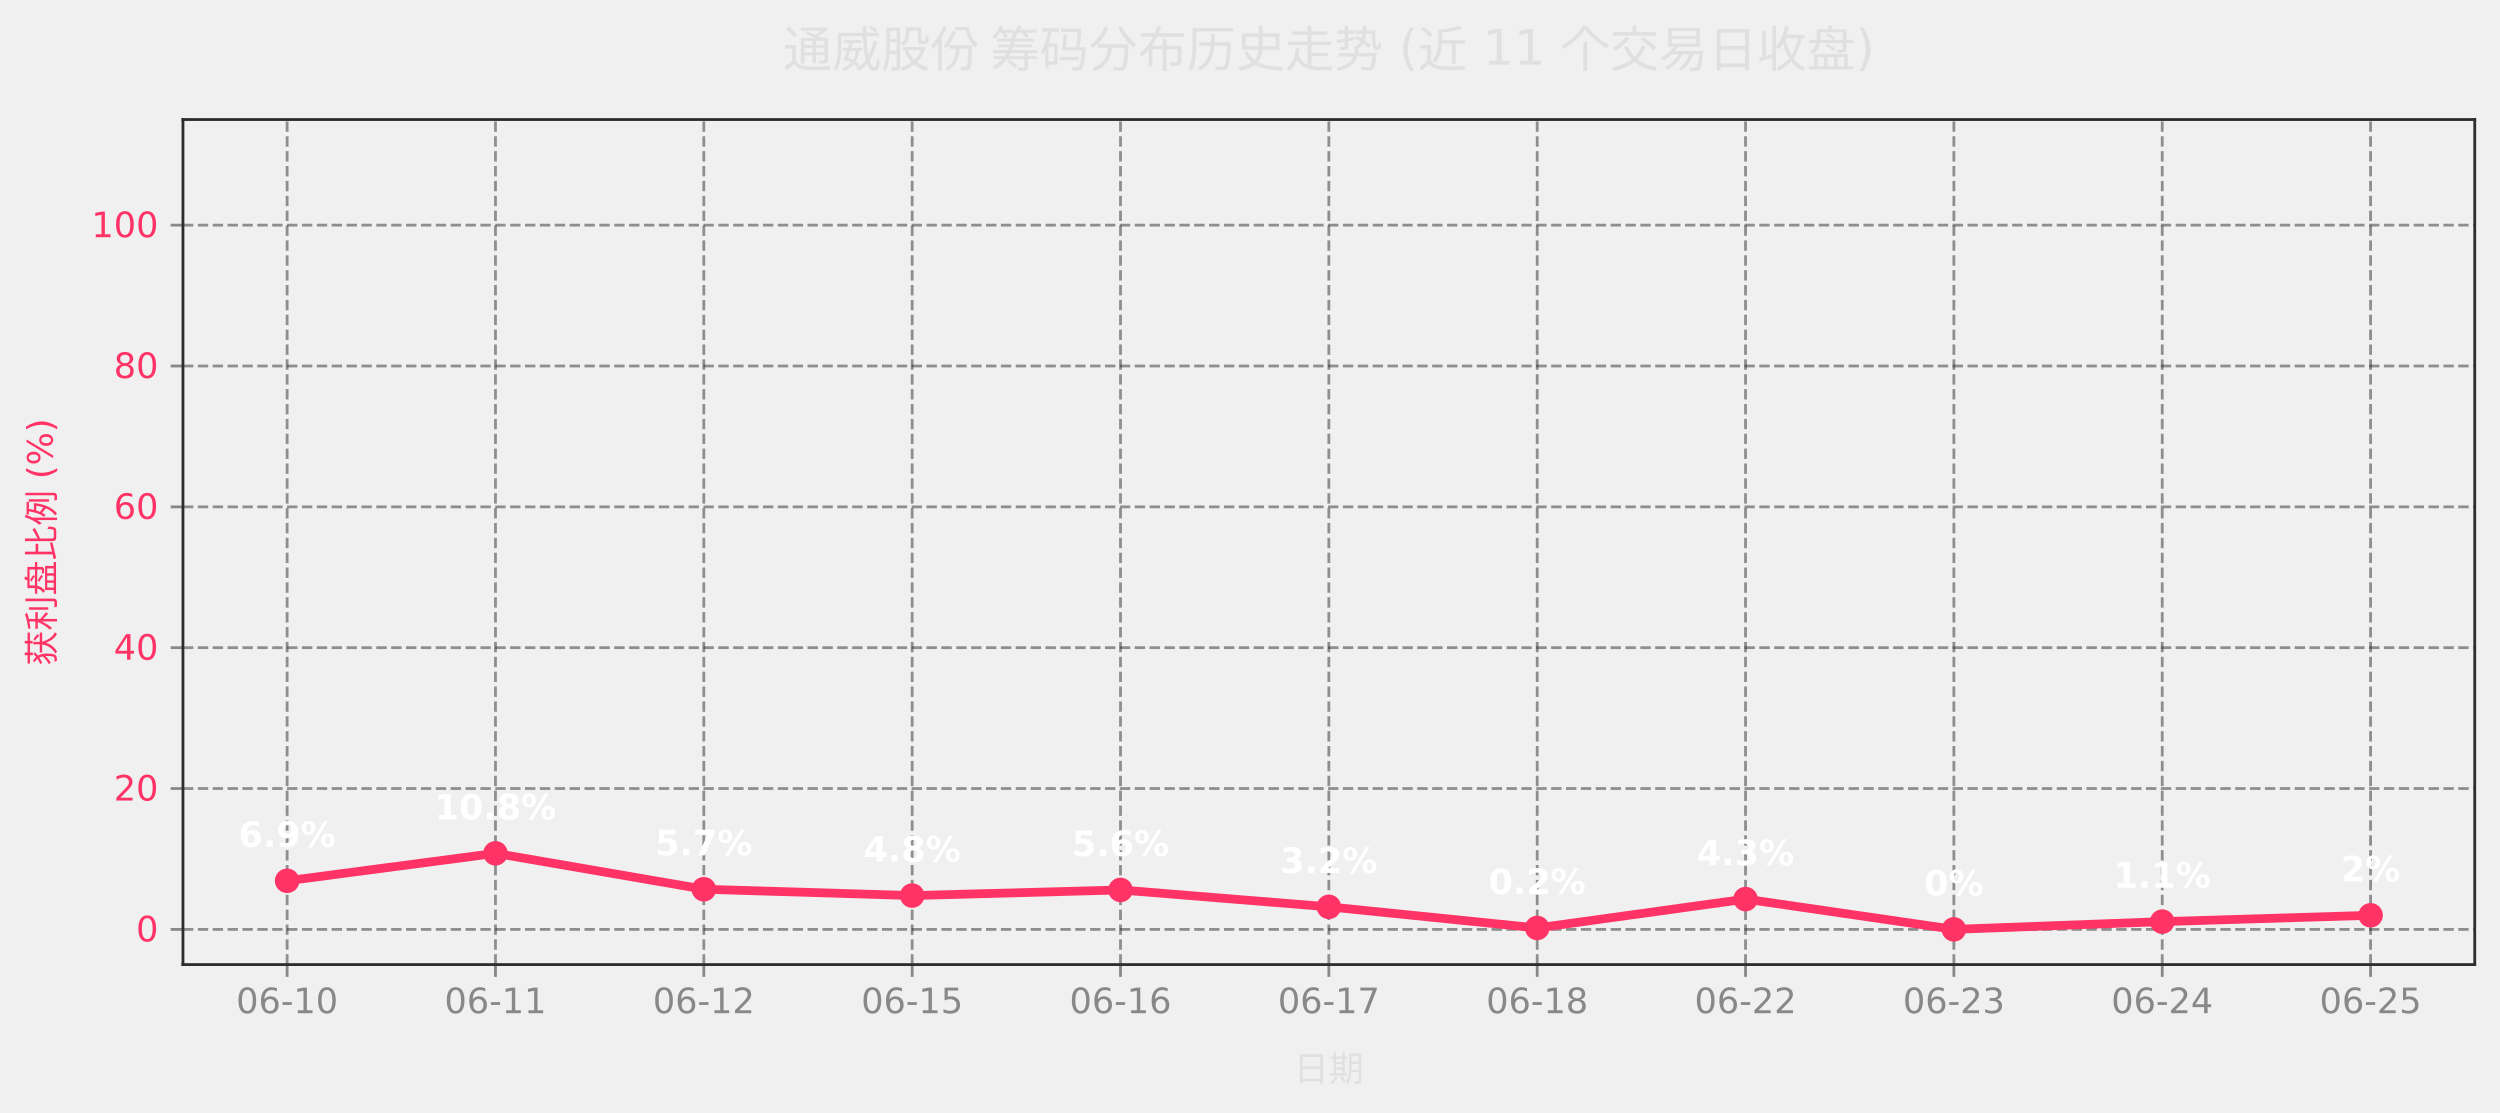
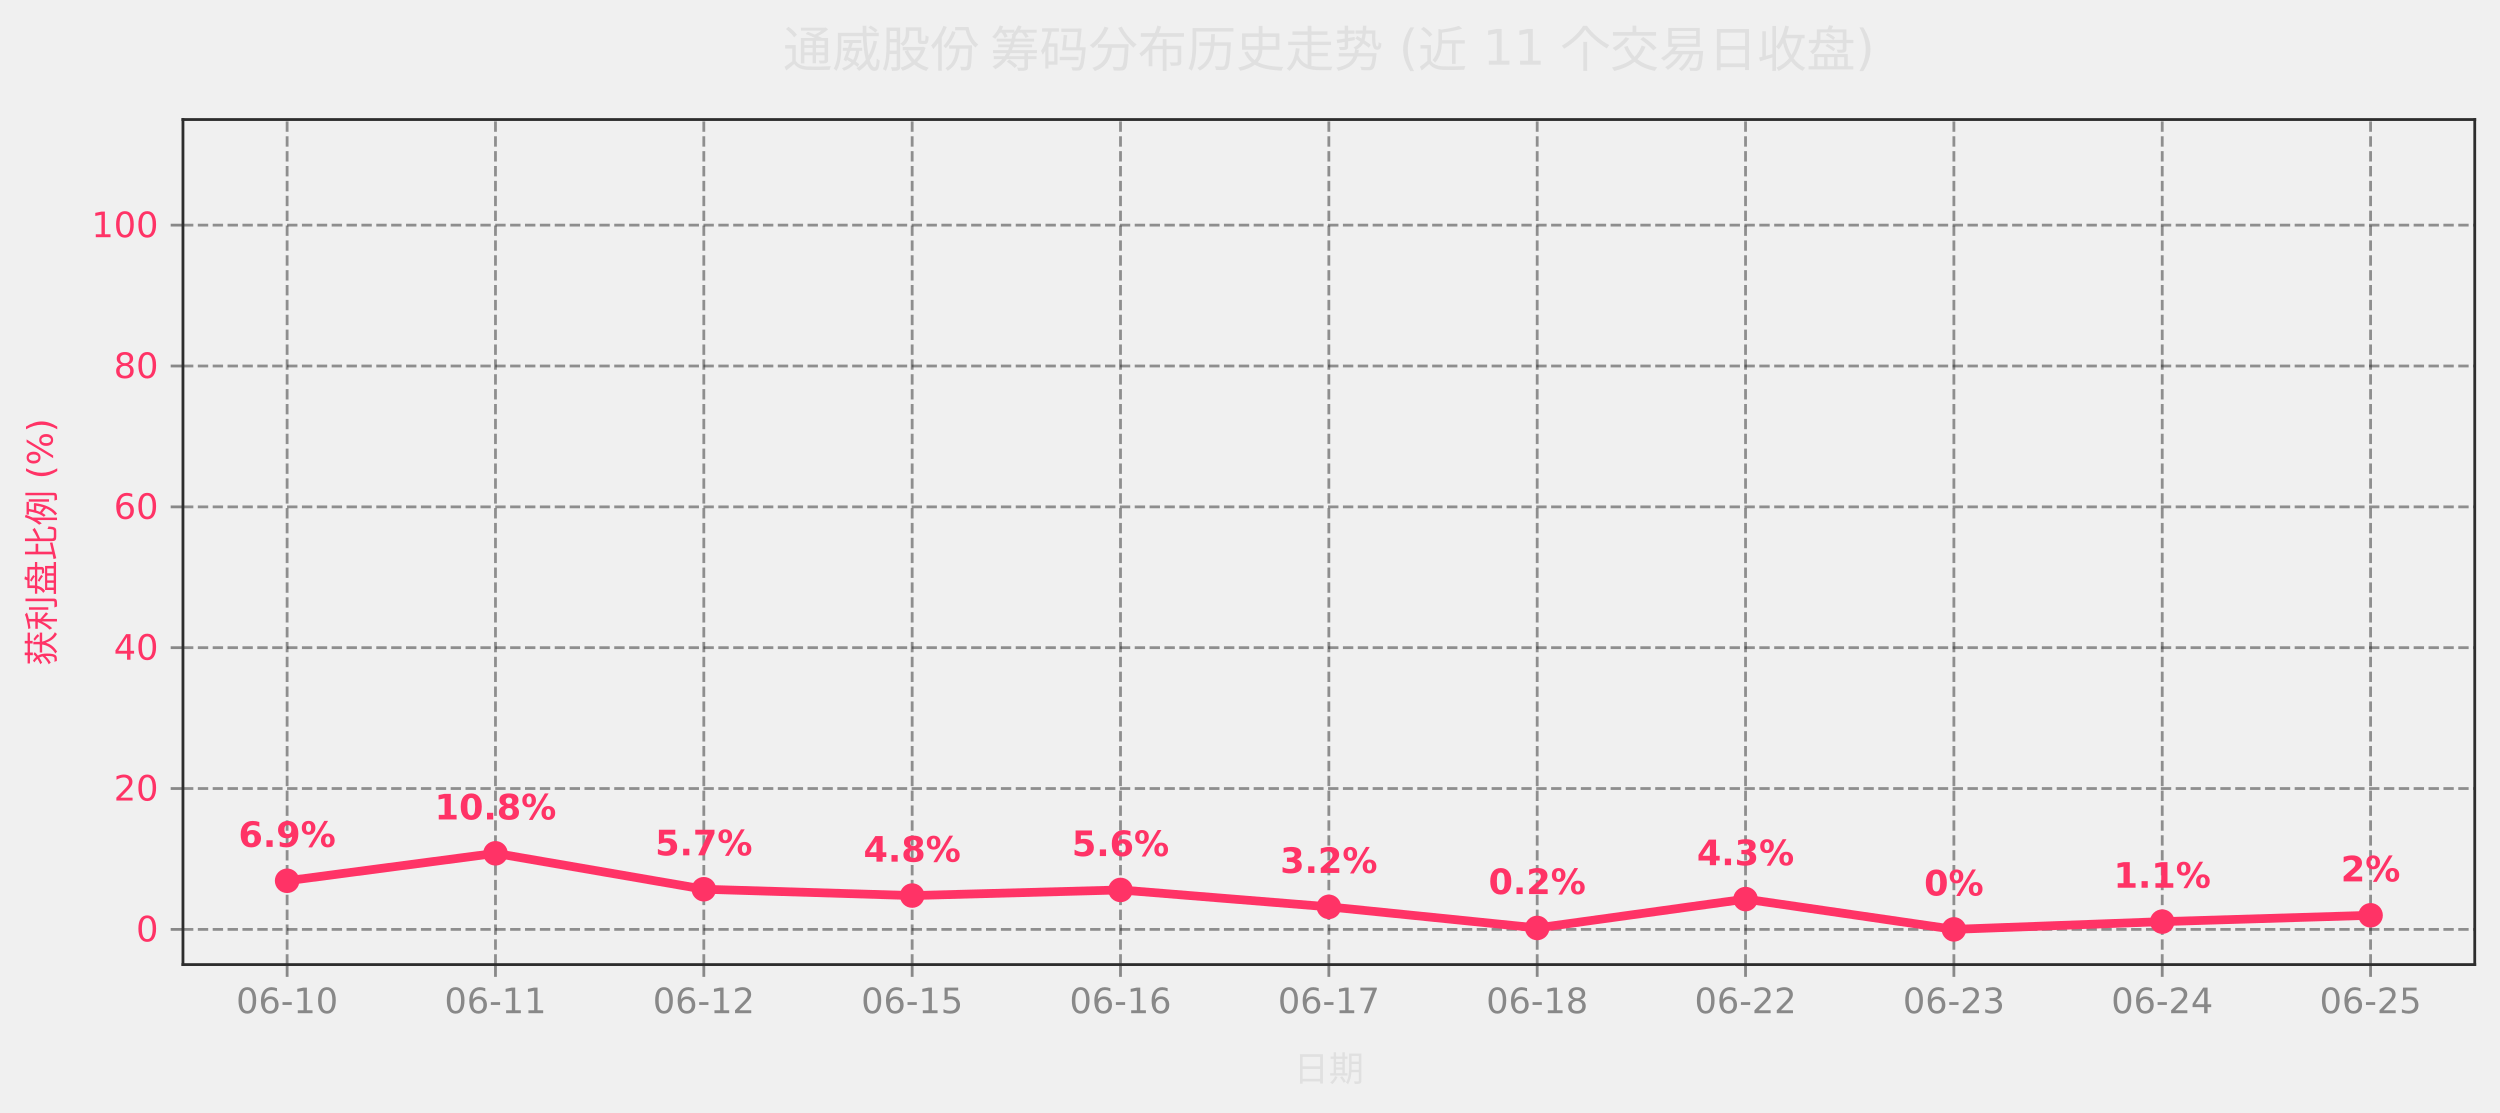
<svg xmlns="http://www.w3.org/2000/svg" xmlns:xlink="http://www.w3.org/1999/xlink" width="712.784pt" height="317.148pt" viewBox="0 0 712.784 317.148" version="1.1">
  <defs>
    <style type="text/css">*{stroke-linejoin: round; stroke-linecap: butt}</style>
  </defs>
  <g id="figure_1">
    <g id="patch_1">
      <path d="M 0 317.148  L 712.784 317.148  L 712.784 0  L 0 0  L 0 317.148  z " style="fill: none" />
    </g>
    <g id="axes_1">
      <g id="patch_2">
        <path d="M 52.163 275.017  L 705.584 275.017  L 705.584 34.08  L 52.163 34.08  L 52.163 275.017  z " style="fill: none" />
      </g>
      <g id="matplotlib.axis_1">
        <g id="xtick_1">
          <g id="line2d_1">
-             <path d="M 81.863 275.017  L 81.863 34.08  " clip-path="url(#p7d54de80f8)" style="fill: none; stroke-dasharray: 2.96,1.28; stroke-dashoffset: 0; stroke: #2d2d2d; stroke-opacity: 0.5; stroke-width: 0.8" />
+             <path d="M 81.863 275.017  L 81.863 34.08  " clip-path="url(#p2a880345c8)" style="fill: none; stroke-dasharray: 2.96,1.28; stroke-dashoffset: 0; stroke: #2d2d2d; stroke-opacity: 0.5; stroke-width: 0.8" />
          </g>
          <g id="line2d_2">
            <defs>
-               <path id="m485e1811a3" d="M 0 0  L 0 3.5  " style="stroke: #888888; stroke-width: 0.8" />
+               <path id="mf6cf79bb41" d="M 0 0  L 0 3.5  " style="stroke: #888888; stroke-width: 0.8" />
            </defs>
            <g>
-               <use xlink:href="#m485e1811a3" x="81.863" y="275.017" style="fill: #888888; stroke: #888888; stroke-width: 0.8" />
+               <use xlink:href="#mf6cf79bb41" x="81.863" y="275.017" style="fill: #888888; stroke: #888888; stroke-width: 0.8" />
            </g>
          </g>
          <g id="text_1">
            <text style="fill: #888888; font: 10px 'WenQuanYi Zen Hei', 'DejaVu Sans', 'Arial', sans-serif; text-anchor: middle" x="81.863" y="288.873" transform="rotate(-0 81.86347 288.8728)">06-10</text>
          </g>
        </g>
        <g id="xtick_2">
          <g id="line2d_3">
-             <path d="M 141.265 275.017  L 141.265 34.08  " clip-path="url(#p7d54de80f8)" style="fill: none; stroke-dasharray: 2.96,1.28; stroke-dashoffset: 0; stroke: #2d2d2d; stroke-opacity: 0.5; stroke-width: 0.8" />
+             <path d="M 141.265 275.017  L 141.265 34.08  " clip-path="url(#p2a880345c8)" style="fill: none; stroke-dasharray: 2.96,1.28; stroke-dashoffset: 0; stroke: #2d2d2d; stroke-opacity: 0.5; stroke-width: 0.8" />
          </g>
          <g id="line2d_4">
            <g>
-               <use xlink:href="#m485e1811a3" x="141.265" y="275.017" style="fill: #888888; stroke: #888888; stroke-width: 0.8" />
+               <use xlink:href="#mf6cf79bb41" x="141.265" y="275.017" style="fill: #888888; stroke: #888888; stroke-width: 0.8" />
            </g>
          </g>
          <g id="text_2">
            <text style="fill: #888888; font: 10px 'WenQuanYi Zen Hei', 'DejaVu Sans', 'Arial', sans-serif; text-anchor: middle" x="141.265" y="288.873" transform="rotate(-0 141.2654 288.8728)">06-11</text>
          </g>
        </g>
        <g id="xtick_3">
          <g id="line2d_5">
-             <path d="M 200.667 275.017  L 200.667 34.08  " clip-path="url(#p7d54de80f8)" style="fill: none; stroke-dasharray: 2.96,1.28; stroke-dashoffset: 0; stroke: #2d2d2d; stroke-opacity: 0.5; stroke-width: 0.8" />
+             <path d="M 200.667 275.017  L 200.667 34.08  " clip-path="url(#p2a880345c8)" style="fill: none; stroke-dasharray: 2.96,1.28; stroke-dashoffset: 0; stroke: #2d2d2d; stroke-opacity: 0.5; stroke-width: 0.8" />
          </g>
          <g id="line2d_6">
            <g>
-               <use xlink:href="#m485e1811a3" x="200.667" y="275.017" style="fill: #888888; stroke: #888888; stroke-width: 0.8" />
+               <use xlink:href="#mf6cf79bb41" x="200.667" y="275.017" style="fill: #888888; stroke: #888888; stroke-width: 0.8" />
            </g>
          </g>
          <g id="text_3">
            <text style="fill: #888888; font: 10px 'WenQuanYi Zen Hei', 'DejaVu Sans', 'Arial', sans-serif; text-anchor: middle" x="200.667" y="288.873" transform="rotate(-0 200.6673 288.8728)">06-12</text>
          </g>
        </g>
        <g id="xtick_4">
          <g id="line2d_7">
-             <path d="M 260.069 275.017  L 260.069 34.08  " clip-path="url(#p7d54de80f8)" style="fill: none; stroke-dasharray: 2.96,1.28; stroke-dashoffset: 0; stroke: #2d2d2d; stroke-opacity: 0.5; stroke-width: 0.8" />
+             <path d="M 260.069 275.017  L 260.069 34.08  " clip-path="url(#p2a880345c8)" style="fill: none; stroke-dasharray: 2.96,1.28; stroke-dashoffset: 0; stroke: #2d2d2d; stroke-opacity: 0.5; stroke-width: 0.8" />
          </g>
          <g id="line2d_8">
            <g>
-               <use xlink:href="#m485e1811a3" x="260.069" y="275.017" style="fill: #888888; stroke: #888888; stroke-width: 0.8" />
+               <use xlink:href="#mf6cf79bb41" x="260.069" y="275.017" style="fill: #888888; stroke: #888888; stroke-width: 0.8" />
            </g>
          </g>
          <g id="text_4">
            <text style="fill: #888888; font: 10px 'WenQuanYi Zen Hei', 'DejaVu Sans', 'Arial', sans-serif; text-anchor: middle" x="260.069" y="288.873" transform="rotate(-0 260.0693 288.8728)">06-15</text>
          </g>
        </g>
        <g id="xtick_5">
          <g id="line2d_9">
-             <path d="M 319.471 275.017  L 319.471 34.08  " clip-path="url(#p7d54de80f8)" style="fill: none; stroke-dasharray: 2.96,1.28; stroke-dashoffset: 0; stroke: #2d2d2d; stroke-opacity: 0.5; stroke-width: 0.8" />
+             <path d="M 319.471 275.017  L 319.471 34.08  " clip-path="url(#p2a880345c8)" style="fill: none; stroke-dasharray: 2.96,1.28; stroke-dashoffset: 0; stroke: #2d2d2d; stroke-opacity: 0.5; stroke-width: 0.8" />
          </g>
          <g id="line2d_10">
            <g>
-               <use xlink:href="#m485e1811a3" x="319.471" y="275.017" style="fill: #888888; stroke: #888888; stroke-width: 0.8" />
+               <use xlink:href="#mf6cf79bb41" x="319.471" y="275.017" style="fill: #888888; stroke: #888888; stroke-width: 0.8" />
            </g>
          </g>
          <g id="text_5">
            <text style="fill: #888888; font: 10px 'WenQuanYi Zen Hei', 'DejaVu Sans', 'Arial', sans-serif; text-anchor: middle" x="319.471" y="288.873" transform="rotate(-0 319.4712 288.8728)">06-16</text>
          </g>
        </g>
        <g id="xtick_6">
          <g id="line2d_11">
-             <path d="M 378.873 275.017  L 378.873 34.08  " clip-path="url(#p7d54de80f8)" style="fill: none; stroke-dasharray: 2.96,1.28; stroke-dashoffset: 0; stroke: #2d2d2d; stroke-opacity: 0.5; stroke-width: 0.8" />
+             <path d="M 378.873 275.017  L 378.873 34.08  " clip-path="url(#p2a880345c8)" style="fill: none; stroke-dasharray: 2.96,1.28; stroke-dashoffset: 0; stroke: #2d2d2d; stroke-opacity: 0.5; stroke-width: 0.8" />
          </g>
          <g id="line2d_12">
            <g>
-               <use xlink:href="#m485e1811a3" x="378.873" y="275.017" style="fill: #888888; stroke: #888888; stroke-width: 0.8" />
+               <use xlink:href="#mf6cf79bb41" x="378.873" y="275.017" style="fill: #888888; stroke: #888888; stroke-width: 0.8" />
            </g>
          </g>
          <g id="text_6">
            <text style="fill: #888888; font: 10px 'WenQuanYi Zen Hei', 'DejaVu Sans', 'Arial', sans-serif; text-anchor: middle" x="378.873" y="288.873" transform="rotate(-0 378.8731 288.8728)">06-17</text>
          </g>
        </g>
        <g id="xtick_7">
          <g id="line2d_13">
-             <path d="M 438.275 275.017  L 438.275 34.08  " clip-path="url(#p7d54de80f8)" style="fill: none; stroke-dasharray: 2.96,1.28; stroke-dashoffset: 0; stroke: #2d2d2d; stroke-opacity: 0.5; stroke-width: 0.8" />
+             <path d="M 438.275 275.017  L 438.275 34.08  " clip-path="url(#p2a880345c8)" style="fill: none; stroke-dasharray: 2.96,1.28; stroke-dashoffset: 0; stroke: #2d2d2d; stroke-opacity: 0.5; stroke-width: 0.8" />
          </g>
          <g id="line2d_14">
            <g>
-               <use xlink:href="#m485e1811a3" x="438.275" y="275.017" style="fill: #888888; stroke: #888888; stroke-width: 0.8" />
+               <use xlink:href="#mf6cf79bb41" x="438.275" y="275.017" style="fill: #888888; stroke: #888888; stroke-width: 0.8" />
            </g>
          </g>
          <g id="text_7">
            <text style="fill: #888888; font: 10px 'WenQuanYi Zen Hei', 'DejaVu Sans', 'Arial', sans-serif; text-anchor: middle" x="438.275" y="288.873" transform="rotate(-0 438.2751 288.8728)">06-18</text>
          </g>
        </g>
        <g id="xtick_8">
          <g id="line2d_15">
-             <path d="M 497.677 275.017  L 497.677 34.08  " clip-path="url(#p7d54de80f8)" style="fill: none; stroke-dasharray: 2.96,1.28; stroke-dashoffset: 0; stroke: #2d2d2d; stroke-opacity: 0.5; stroke-width: 0.8" />
+             <path d="M 497.677 275.017  L 497.677 34.08  " clip-path="url(#p2a880345c8)" style="fill: none; stroke-dasharray: 2.96,1.28; stroke-dashoffset: 0; stroke: #2d2d2d; stroke-opacity: 0.5; stroke-width: 0.8" />
          </g>
          <g id="line2d_16">
            <g>
-               <use xlink:href="#m485e1811a3" x="497.677" y="275.017" style="fill: #888888; stroke: #888888; stroke-width: 0.8" />
+               <use xlink:href="#mf6cf79bb41" x="497.677" y="275.017" style="fill: #888888; stroke: #888888; stroke-width: 0.8" />
            </g>
          </g>
          <g id="text_8">
            <text style="fill: #888888; font: 10px 'WenQuanYi Zen Hei', 'DejaVu Sans', 'Arial', sans-serif; text-anchor: middle" x="497.677" y="288.873" transform="rotate(-0 497.677 288.8728)">06-22</text>
          </g>
        </g>
        <g id="xtick_9">
          <g id="line2d_17">
-             <path d="M 557.079 275.017  L 557.079 34.08  " clip-path="url(#p7d54de80f8)" style="fill: none; stroke-dasharray: 2.96,1.28; stroke-dashoffset: 0; stroke: #2d2d2d; stroke-opacity: 0.5; stroke-width: 0.8" />
+             <path d="M 557.079 275.017  L 557.079 34.08  " clip-path="url(#p2a880345c8)" style="fill: none; stroke-dasharray: 2.96,1.28; stroke-dashoffset: 0; stroke: #2d2d2d; stroke-opacity: 0.5; stroke-width: 0.8" />
          </g>
          <g id="line2d_18">
            <g>
-               <use xlink:href="#m485e1811a3" x="557.079" y="275.017" style="fill: #888888; stroke: #888888; stroke-width: 0.8" />
+               <use xlink:href="#mf6cf79bb41" x="557.079" y="275.017" style="fill: #888888; stroke: #888888; stroke-width: 0.8" />
            </g>
          </g>
          <g id="text_9">
            <text style="fill: #888888; font: 10px 'WenQuanYi Zen Hei', 'DejaVu Sans', 'Arial', sans-serif; text-anchor: middle" x="557.079" y="288.873" transform="rotate(-0 557.0789 288.8728)">06-23</text>
          </g>
        </g>
        <g id="xtick_10">
          <g id="line2d_19">
-             <path d="M 616.481 275.017  L 616.481 34.08  " clip-path="url(#p7d54de80f8)" style="fill: none; stroke-dasharray: 2.96,1.28; stroke-dashoffset: 0; stroke: #2d2d2d; stroke-opacity: 0.5; stroke-width: 0.8" />
+             <path d="M 616.481 275.017  L 616.481 34.08  " clip-path="url(#p2a880345c8)" style="fill: none; stroke-dasharray: 2.96,1.28; stroke-dashoffset: 0; stroke: #2d2d2d; stroke-opacity: 0.5; stroke-width: 0.8" />
          </g>
          <g id="line2d_20">
            <g>
-               <use xlink:href="#m485e1811a3" x="616.481" y="275.017" style="fill: #888888; stroke: #888888; stroke-width: 0.8" />
+               <use xlink:href="#mf6cf79bb41" x="616.481" y="275.017" style="fill: #888888; stroke: #888888; stroke-width: 0.8" />
            </g>
          </g>
          <g id="text_10">
            <text style="fill: #888888; font: 10px 'WenQuanYi Zen Hei', 'DejaVu Sans', 'Arial', sans-serif; text-anchor: middle" x="616.481" y="288.873" transform="rotate(-0 616.4809 288.8728)">06-24</text>
          </g>
        </g>
        <g id="xtick_11">
          <g id="line2d_21">
-             <path d="M 675.883 275.017  L 675.883 34.08  " clip-path="url(#p7d54de80f8)" style="fill: none; stroke-dasharray: 2.96,1.28; stroke-dashoffset: 0; stroke: #2d2d2d; stroke-opacity: 0.5; stroke-width: 0.8" />
+             <path d="M 675.883 275.017  L 675.883 34.08  " clip-path="url(#p2a880345c8)" style="fill: none; stroke-dasharray: 2.96,1.28; stroke-dashoffset: 0; stroke: #2d2d2d; stroke-opacity: 0.5; stroke-width: 0.8" />
          </g>
          <g id="line2d_22">
            <g>
-               <use xlink:href="#m485e1811a3" x="675.883" y="275.017" style="fill: #888888; stroke: #888888; stroke-width: 0.8" />
+               <use xlink:href="#mf6cf79bb41" x="675.883" y="275.017" style="fill: #888888; stroke: #888888; stroke-width: 0.8" />
            </g>
          </g>
          <g id="text_11">
            <text style="fill: #888888; font: 10px 'WenQuanYi Zen Hei', 'DejaVu Sans', 'Arial', sans-serif; text-anchor: middle" x="675.883" y="288.873" transform="rotate(-0 675.8828 288.8728)">06-25</text>
          </g>
        </g>
        <g id="text_12">
          <text style="fill: #e0e0e0; font: 10px 'WenQuanYi Zen Hei', 'DejaVu Sans', 'Arial', sans-serif; text-anchor: middle" x="378.873" y="308.287" transform="rotate(-0 378.8731 308.2869)">日期</text>
        </g>
      </g>
      <g id="matplotlib.axis_2">
        <g id="ytick_1">
          <g id="line2d_23">
-             <path d="M 52.163 264.978  L 705.584 264.978  " clip-path="url(#p7d54de80f8)" style="fill: none; stroke-dasharray: 2.96,1.28; stroke-dashoffset: 0; stroke: #2d2d2d; stroke-opacity: 0.5; stroke-width: 0.8" />
+             <path d="M 52.163 264.978  L 705.584 264.978  " clip-path="url(#p2a880345c8)" style="fill: none; stroke-dasharray: 2.96,1.28; stroke-dashoffset: 0; stroke: #2d2d2d; stroke-opacity: 0.5; stroke-width: 0.8" />
          </g>
          <g id="line2d_24">
            <defs>
-               <path id="m5cf6abfbdd" d="M 0 0  L -3.5 0  " style="stroke: #888888; stroke-width: 0.8" />
+               <path id="m524021bbc6" d="M 0 0  L -3.5 0  " style="stroke: #888888; stroke-width: 0.8" />
            </defs>
            <g>
-               <use xlink:href="#m5cf6abfbdd" x="52.163" y="264.978" style="fill: #888888; stroke: #888888; stroke-width: 0.8" />
+               <use xlink:href="#m524021bbc6" x="52.163" y="264.978" style="fill: #888888; stroke: #888888; stroke-width: 0.8" />
            </g>
          </g>
          <g id="text_13">
            <text style="fill: #ff3366; font: 10px 'WenQuanYi Zen Hei', 'DejaVu Sans', 'Arial', sans-serif; text-anchor: end" x="45.163" y="268.406" transform="rotate(-0 45.1625 268.4057)">0</text>
          </g>
        </g>
        <g id="ytick_2">
          <g id="line2d_25">
-             <path d="M 52.163 224.822  L 705.584 224.822  " clip-path="url(#p7d54de80f8)" style="fill: none; stroke-dasharray: 2.96,1.28; stroke-dashoffset: 0; stroke: #2d2d2d; stroke-opacity: 0.5; stroke-width: 0.8" />
+             <path d="M 52.163 224.822  L 705.584 224.822  " clip-path="url(#p2a880345c8)" style="fill: none; stroke-dasharray: 2.96,1.28; stroke-dashoffset: 0; stroke: #2d2d2d; stroke-opacity: 0.5; stroke-width: 0.8" />
          </g>
          <g id="line2d_26">
            <g>
-               <use xlink:href="#m5cf6abfbdd" x="52.163" y="224.822" style="fill: #888888; stroke: #888888; stroke-width: 0.8" />
+               <use xlink:href="#m524021bbc6" x="52.163" y="224.822" style="fill: #888888; stroke: #888888; stroke-width: 0.8" />
            </g>
          </g>
          <g id="text_14">
            <text style="fill: #ff3366; font: 10px 'WenQuanYi Zen Hei', 'DejaVu Sans', 'Arial', sans-serif; text-anchor: end" x="45.163" y="228.25" transform="rotate(-0 45.1625 228.2496)">20</text>
          </g>
        </g>
        <g id="ytick_3">
          <g id="line2d_27">
-             <path d="M 52.163 184.665  L 705.584 184.665  " clip-path="url(#p7d54de80f8)" style="fill: none; stroke-dasharray: 2.96,1.28; stroke-dashoffset: 0; stroke: #2d2d2d; stroke-opacity: 0.5; stroke-width: 0.8" />
+             <path d="M 52.163 184.665  L 705.584 184.665  " clip-path="url(#p2a880345c8)" style="fill: none; stroke-dasharray: 2.96,1.28; stroke-dashoffset: 0; stroke: #2d2d2d; stroke-opacity: 0.5; stroke-width: 0.8" />
          </g>
          <g id="line2d_28">
            <g>
-               <use xlink:href="#m5cf6abfbdd" x="52.163" y="184.665" style="fill: #888888; stroke: #888888; stroke-width: 0.8" />
+               <use xlink:href="#m524021bbc6" x="52.163" y="184.665" style="fill: #888888; stroke: #888888; stroke-width: 0.8" />
            </g>
          </g>
          <g id="text_15">
            <text style="fill: #ff3366; font: 10px 'WenQuanYi Zen Hei', 'DejaVu Sans', 'Arial', sans-serif; text-anchor: end" x="45.163" y="188.094" transform="rotate(-0 45.1625 188.0936)">40</text>
          </g>
        </g>
        <g id="ytick_4">
          <g id="line2d_29">
-             <path d="M 52.163 144.509  L 705.584 144.509  " clip-path="url(#p7d54de80f8)" style="fill: none; stroke-dasharray: 2.96,1.28; stroke-dashoffset: 0; stroke: #2d2d2d; stroke-opacity: 0.5; stroke-width: 0.8" />
+             <path d="M 52.163 144.509  L 705.584 144.509  " clip-path="url(#p2a880345c8)" style="fill: none; stroke-dasharray: 2.96,1.28; stroke-dashoffset: 0; stroke: #2d2d2d; stroke-opacity: 0.5; stroke-width: 0.8" />
          </g>
          <g id="line2d_30">
            <g>
-               <use xlink:href="#m5cf6abfbdd" x="52.163" y="144.509" style="fill: #888888; stroke: #888888; stroke-width: 0.8" />
+               <use xlink:href="#m524021bbc6" x="52.163" y="144.509" style="fill: #888888; stroke: #888888; stroke-width: 0.8" />
            </g>
          </g>
          <g id="text_16">
            <text style="fill: #ff3366; font: 10px 'WenQuanYi Zen Hei', 'DejaVu Sans', 'Arial', sans-serif; text-anchor: end" x="45.163" y="147.938" transform="rotate(-0 45.1625 147.9376)">60</text>
          </g>
        </g>
        <g id="ytick_5">
          <g id="line2d_31">
-             <path d="M 52.163 104.353  L 705.584 104.353  " clip-path="url(#p7d54de80f8)" style="fill: none; stroke-dasharray: 2.96,1.28; stroke-dashoffset: 0; stroke: #2d2d2d; stroke-opacity: 0.5; stroke-width: 0.8" />
+             <path d="M 52.163 104.353  L 705.584 104.353  " clip-path="url(#p2a880345c8)" style="fill: none; stroke-dasharray: 2.96,1.28; stroke-dashoffset: 0; stroke: #2d2d2d; stroke-opacity: 0.5; stroke-width: 0.8" />
          </g>
          <g id="line2d_32">
            <g>
-               <use xlink:href="#m5cf6abfbdd" x="52.163" y="104.353" style="fill: #888888; stroke: #888888; stroke-width: 0.8" />
+               <use xlink:href="#m524021bbc6" x="52.163" y="104.353" style="fill: #888888; stroke: #888888; stroke-width: 0.8" />
            </g>
          </g>
          <g id="text_17">
            <text style="fill: #ff3366; font: 10px 'WenQuanYi Zen Hei', 'DejaVu Sans', 'Arial', sans-serif; text-anchor: end" x="45.163" y="107.782" transform="rotate(-0 45.1625 107.7815)">80</text>
          </g>
        </g>
        <g id="ytick_6">
          <g id="line2d_33">
-             <path d="M 52.163 64.197  L 705.584 64.197  " clip-path="url(#p7d54de80f8)" style="fill: none; stroke-dasharray: 2.96,1.28; stroke-dashoffset: 0; stroke: #2d2d2d; stroke-opacity: 0.5; stroke-width: 0.8" />
+             <path d="M 52.163 64.197  L 705.584 64.197  " clip-path="url(#p2a880345c8)" style="fill: none; stroke-dasharray: 2.96,1.28; stroke-dashoffset: 0; stroke: #2d2d2d; stroke-opacity: 0.5; stroke-width: 0.8" />
          </g>
          <g id="line2d_34">
            <g>
-               <use xlink:href="#m5cf6abfbdd" x="52.163" y="64.197" style="fill: #888888; stroke: #888888; stroke-width: 0.8" />
+               <use xlink:href="#m524021bbc6" x="52.163" y="64.197" style="fill: #888888; stroke: #888888; stroke-width: 0.8" />
            </g>
          </g>
          <g id="text_18">
            <text style="fill: #ff3366; font: 10px 'WenQuanYi Zen Hei', 'DejaVu Sans', 'Arial', sans-serif; text-anchor: end" x="45.163" y="67.625" transform="rotate(-0 45.1625 67.62547)">100</text>
          </g>
        </g>
        <g id="text_19">
          <text style="fill: #ff3366; font: 10px 'WenQuanYi Zen Hei', 'DejaVu Sans', 'Arial', sans-serif; text-anchor: middle" x="15.463" y="154.548" transform="rotate(-90 15.4625 154.5484)">获利盘比例 (%)</text>
        </g>
      </g>
      <g id="line2d_35">
-         <path d="M 81.863 251.124  L 141.265 243.293  L 200.667 253.533  L 260.069 255.34  L 319.471 253.734  L 378.873 258.553  L 438.275 264.576  L 497.677 256.344  L 557.079 264.978  L 616.481 262.769  L 675.883 260.962  " clip-path="url(#p7d54de80f8)" style="fill: none; stroke: #ff3366; stroke-width: 2.5; stroke-linecap: square" />
+         <path d="M 81.863 251.124  L 141.265 243.293  L 200.667 253.533  L 260.069 255.34  L 319.471 253.734  L 378.873 258.553  L 438.275 264.576  L 497.677 256.344  L 557.079 264.978  L 616.481 262.769  L 675.883 260.962  " clip-path="url(#p2a880345c8)" style="fill: none; stroke: #ff3366; stroke-width: 2.5; stroke-linecap: square" />
        <defs>
-           <path id="m39f277ed95" d="M 0 3  C 0.796 3 1.559 2.684 2.121 2.121  C 2.684 1.559 3 0.796 3 0  C 3 -0.796 2.684 -1.559 2.121 -2.121  C 1.559 -2.684 0.796 -3 0 -3  C -0.796 -3 -1.559 -2.684 -2.121 -2.121  C -2.684 -1.559 -3 -0.796 -3 0  C -3 0.796 -2.684 1.559 -2.121 2.121  C -1.559 2.684 -0.796 3 0 3  z " style="stroke: #ff3366" />
+           <path id="mf23ccfe321" d="M 0 3  C 0.796 3 1.559 2.684 2.121 2.121  C 2.684 1.559 3 0.796 3 0  C 3 -0.796 2.684 -1.559 2.121 -2.121  C 1.559 -2.684 0.796 -3 0 -3  C -0.796 -3 -1.559 -2.684 -2.121 -2.121  C -2.684 -1.559 -3 -0.796 -3 0  C -3 0.796 -2.684 1.559 -2.121 2.121  C -1.559 2.684 -0.796 3 0 3  z " style="stroke: #ff3366" />
        </defs>
-         <g clip-path="url(#p7d54de80f8)">
-           <use xlink:href="#m39f277ed95" x="81.863" y="251.124" style="fill: #ff3366; stroke: #ff3366" />
-           <use xlink:href="#m39f277ed95" x="141.265" y="243.293" style="fill: #ff3366; stroke: #ff3366" />
-           <use xlink:href="#m39f277ed95" x="200.667" y="253.533" style="fill: #ff3366; stroke: #ff3366" />
-           <use xlink:href="#m39f277ed95" x="260.069" y="255.34" style="fill: #ff3366; stroke: #ff3366" />
-           <use xlink:href="#m39f277ed95" x="319.471" y="253.734" style="fill: #ff3366; stroke: #ff3366" />
-           <use xlink:href="#m39f277ed95" x="378.873" y="258.553" style="fill: #ff3366; stroke: #ff3366" />
-           <use xlink:href="#m39f277ed95" x="438.275" y="264.576" style="fill: #ff3366; stroke: #ff3366" />
-           <use xlink:href="#m39f277ed95" x="497.677" y="256.344" style="fill: #ff3366; stroke: #ff3366" />
-           <use xlink:href="#m39f277ed95" x="557.079" y="264.978" style="fill: #ff3366; stroke: #ff3366" />
-           <use xlink:href="#m39f277ed95" x="616.481" y="262.769" style="fill: #ff3366; stroke: #ff3366" />
-           <use xlink:href="#m39f277ed95" x="675.883" y="260.962" style="fill: #ff3366; stroke: #ff3366" />
+         <g clip-path="url(#p2a880345c8)">
+           <use xlink:href="#mf23ccfe321" x="81.863" y="251.124" style="fill: #ff3366; stroke: #ff3366" />
+           <use xlink:href="#mf23ccfe321" x="141.265" y="243.293" style="fill: #ff3366; stroke: #ff3366" />
+           <use xlink:href="#mf23ccfe321" x="200.667" y="253.533" style="fill: #ff3366; stroke: #ff3366" />
+           <use xlink:href="#mf23ccfe321" x="260.069" y="255.34" style="fill: #ff3366; stroke: #ff3366" />
+           <use xlink:href="#mf23ccfe321" x="319.471" y="253.734" style="fill: #ff3366; stroke: #ff3366" />
+           <use xlink:href="#mf23ccfe321" x="378.873" y="258.553" style="fill: #ff3366; stroke: #ff3366" />
+           <use xlink:href="#mf23ccfe321" x="438.275" y="264.576" style="fill: #ff3366; stroke: #ff3366" />
+           <use xlink:href="#mf23ccfe321" x="497.677" y="256.344" style="fill: #ff3366; stroke: #ff3366" />
+           <use xlink:href="#mf23ccfe321" x="557.079" y="264.978" style="fill: #ff3366; stroke: #ff3366" />
+           <use xlink:href="#mf23ccfe321" x="616.481" y="262.769" style="fill: #ff3366; stroke: #ff3366" />
+           <use xlink:href="#mf23ccfe321" x="675.883" y="260.962" style="fill: #ff3366; stroke: #ff3366" />
        </g>
      </g>
      <g id="patch_3">
        <path d="M 52.163 275.017  L 52.163 34.08  " style="fill: none; stroke: #2d2d2d; stroke-width: 0.8; stroke-linejoin: miter; stroke-linecap: square" />
      </g>
      <g id="patch_4">
        <path d="M 705.584 275.017  L 705.584 34.08  " style="fill: none; stroke: #2d2d2d; stroke-width: 0.8; stroke-linejoin: miter; stroke-linecap: square" />
      </g>
      <g id="patch_5">
        <path d="M 52.163 275.017  L 705.584 275.017  " style="fill: none; stroke: #2d2d2d; stroke-width: 0.8; stroke-linejoin: miter; stroke-linecap: square" />
      </g>
      <g id="patch_6">
        <path d="M 52.163 34.08  L 705.584 34.08  " style="fill: none; stroke: #2d2d2d; stroke-width: 0.8; stroke-linejoin: miter; stroke-linecap: square" />
      </g>
      <g id="text_20">
-         <text style="fill: #ffffff; font: 700 10px 'WenQuanYi Zen Hei', 'DejaVu Sans', 'Arial', sans-serif; text-anchor: middle" x="81.863" y="241.463" transform="rotate(-0 81.86347 241.4628)">6.9%</text>
+         <text style="fill: #ff3366; font: 700 10px 'WenQuanYi Zen Hei', 'DejaVu Sans', 'Arial', sans-serif; text-anchor: middle" x="81.863" y="241.463" transform="rotate(-0 81.86347 241.4628)">6.9%</text>
      </g>
      <g id="text_21">
-         <text style="fill: #ffffff; font: 700 10px 'WenQuanYi Zen Hei', 'DejaVu Sans', 'Arial', sans-serif; text-anchor: middle" x="141.265" y="233.632" transform="rotate(-0 141.2654 233.6324)">10.8%</text>
+         <text style="fill: #ff3366; font: 700 10px 'WenQuanYi Zen Hei', 'DejaVu Sans', 'Arial', sans-serif; text-anchor: middle" x="141.265" y="233.632" transform="rotate(-0 141.2654 233.6324)">10.8%</text>
      </g>
      <g id="text_22">
-         <text style="fill: #ffffff; font: 700 10px 'WenQuanYi Zen Hei', 'DejaVu Sans', 'Arial', sans-serif; text-anchor: middle" x="200.667" y="243.872" transform="rotate(-0 200.6673 243.8721)">5.7%</text>
+         <text style="fill: #ff3366; font: 700 10px 'WenQuanYi Zen Hei', 'DejaVu Sans', 'Arial', sans-serif; text-anchor: middle" x="200.667" y="243.872" transform="rotate(-0 200.6673 243.8721)">5.7%</text>
      </g>
      <g id="text_23">
-         <text style="fill: #ffffff; font: 700 10px 'WenQuanYi Zen Hei', 'DejaVu Sans', 'Arial', sans-serif; text-anchor: middle" x="260.069" y="245.679" transform="rotate(-0 260.0693 245.6792)">4.8%</text>
+         <text style="fill: #ff3366; font: 700 10px 'WenQuanYi Zen Hei', 'DejaVu Sans', 'Arial', sans-serif; text-anchor: middle" x="260.069" y="245.679" transform="rotate(-0 260.0693 245.6792)">4.8%</text>
      </g>
      <g id="text_24">
-         <text style="fill: #ffffff; font: 700 10px 'WenQuanYi Zen Hei', 'DejaVu Sans', 'Arial', sans-serif; text-anchor: middle" x="319.471" y="244.073" transform="rotate(-0 319.4712 244.0729)">5.6%</text>
+         <text style="fill: #ff3366; font: 700 10px 'WenQuanYi Zen Hei', 'DejaVu Sans', 'Arial', sans-serif; text-anchor: middle" x="319.471" y="244.073" transform="rotate(-0 319.4712 244.0729)">5.6%</text>
      </g>
      <g id="text_25">
-         <text style="fill: #ffffff; font: 700 10px 'WenQuanYi Zen Hei', 'DejaVu Sans', 'Arial', sans-serif; text-anchor: middle" x="378.873" y="248.892" transform="rotate(-0 378.8731 248.8916)">3.2%</text>
+         <text style="fill: #ff3366; font: 700 10px 'WenQuanYi Zen Hei', 'DejaVu Sans', 'Arial', sans-serif; text-anchor: middle" x="378.873" y="248.892" transform="rotate(-0 378.8731 248.8916)">3.2%</text>
      </g>
      <g id="text_26">
-         <text style="fill: #ffffff; font: 700 10px 'WenQuanYi Zen Hei', 'DejaVu Sans', 'Arial', sans-serif; text-anchor: middle" x="438.275" y="254.915" transform="rotate(-0 438.2751 254.9151)">0.2%</text>
+         <text style="fill: #ff3366; font: 700 10px 'WenQuanYi Zen Hei', 'DejaVu Sans', 'Arial', sans-serif; text-anchor: middle" x="438.275" y="254.915" transform="rotate(-0 438.2751 254.9151)">0.2%</text>
      </g>
      <g id="text_27">
-         <text style="fill: #ffffff; font: 700 10px 'WenQuanYi Zen Hei', 'DejaVu Sans', 'Arial', sans-serif; text-anchor: middle" x="497.677" y="246.683" transform="rotate(-0 497.677 246.6831)">4.3%</text>
+         <text style="fill: #ff3366; font: 700 10px 'WenQuanYi Zen Hei', 'DejaVu Sans', 'Arial', sans-serif; text-anchor: middle" x="497.677" y="246.683" transform="rotate(-0 497.677 246.6831)">4.3%</text>
      </g>
      <g id="text_28">
-         <text style="fill: #ffffff; font: 700 10px 'WenQuanYi Zen Hei', 'DejaVu Sans', 'Arial', sans-serif; text-anchor: middle" x="557.079" y="255.317" transform="rotate(-0 557.0789 255.3166)">0%</text>
+         <text style="fill: #ff3366; font: 700 10px 'WenQuanYi Zen Hei', 'DejaVu Sans', 'Arial', sans-serif; text-anchor: middle" x="557.079" y="255.317" transform="rotate(-0 557.0789 255.3166)">0%</text>
      </g>
      <g id="text_29">
-         <text style="fill: #ffffff; font: 700 10px 'WenQuanYi Zen Hei', 'DejaVu Sans', 'Arial', sans-serif; text-anchor: middle" x="616.481" y="253.108" transform="rotate(-0 616.4809 253.108)">1.1%</text>
+         <text style="fill: #ff3366; font: 700 10px 'WenQuanYi Zen Hei', 'DejaVu Sans', 'Arial', sans-serif; text-anchor: middle" x="616.481" y="253.108" transform="rotate(-0 616.4809 253.108)">1.1%</text>
      </g>
      <g id="text_30">
-         <text style="fill: #ffffff; font: 700 10px 'WenQuanYi Zen Hei', 'DejaVu Sans', 'Arial', sans-serif; text-anchor: middle" x="675.883" y="251.301" transform="rotate(-0 675.8828 251.301)">2%</text>
+         <text style="fill: #ff3366; font: 700 10px 'WenQuanYi Zen Hei', 'DejaVu Sans', 'Arial', sans-serif; text-anchor: middle" x="675.883" y="251.301" transform="rotate(-0 675.8828 251.301)">2%</text>
      </g>
      <g id="text_31">
        <text style="fill: #e0e0e0; font: 14px 'WenQuanYi Zen Hei', 'DejaVu Sans', 'Arial', sans-serif; text-anchor: middle" x="378.873" y="19.08" transform="rotate(-0 378.8731 19.08031)">通威股份 筹码分布历史走势 (近 11 个交易日收盘)</text>
      </g>
    </g>
  </g>
  <defs>
-     <clipPath id="p7d54de80f8">
+     <clipPath id="p2a880345c8">
      <rect x="52.163" y="34.08" width="653.421" height="240.936" />
    </clipPath>
  </defs>
</svg>
